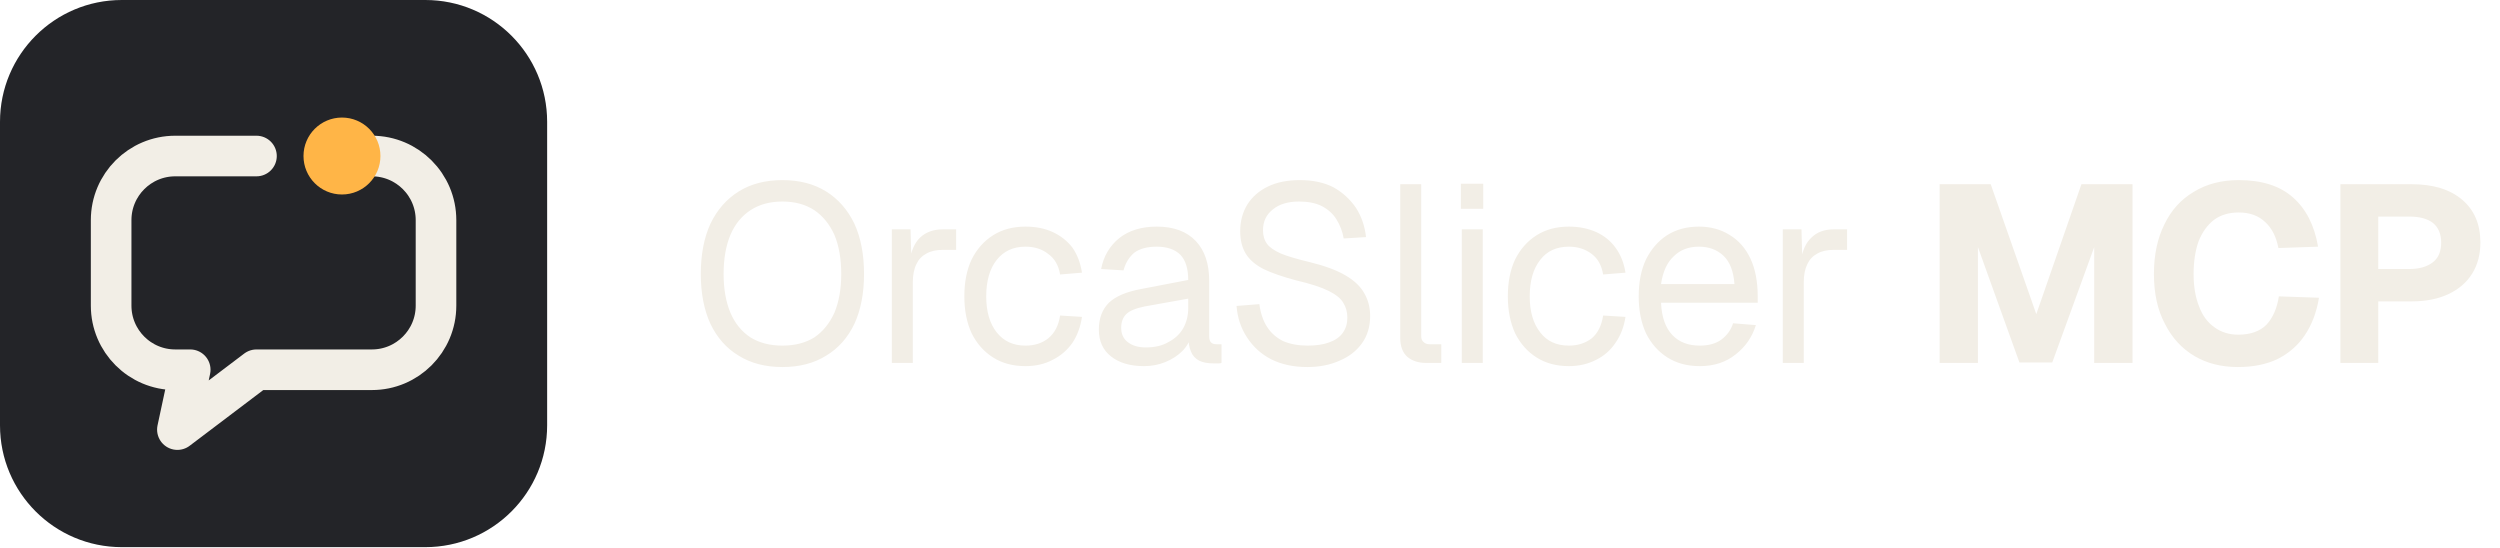
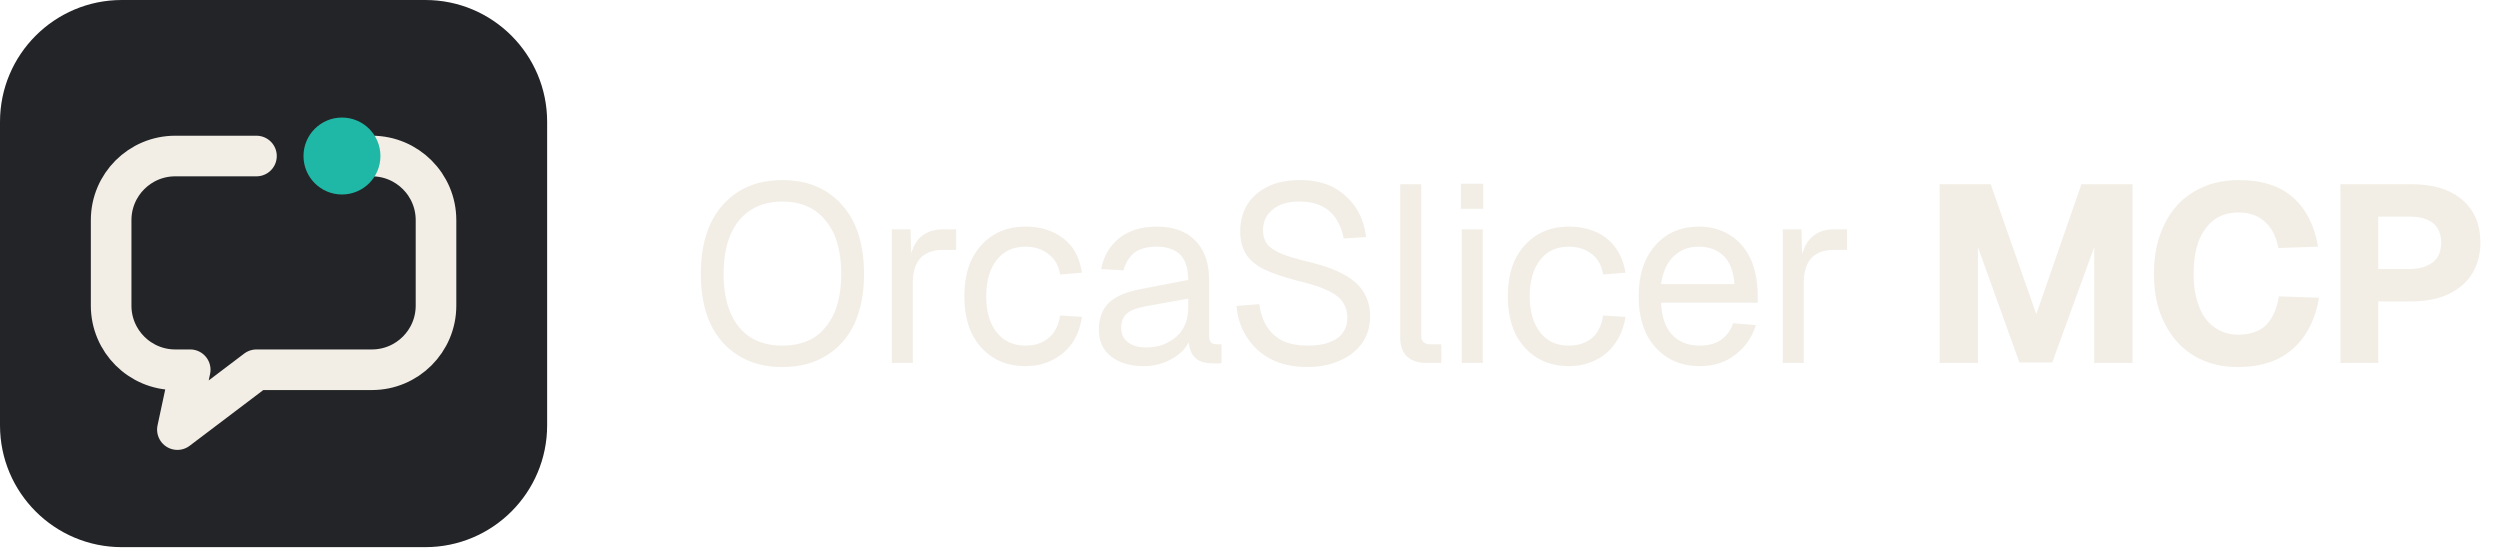
<svg xmlns="http://www.w3.org/2000/svg" viewBox="0 0 548.3 120.0" width="548.3" height="120.0">
  <g transform="translate(0.0 0.0) scale(0.234375)">
    <rect width="512" height="512" rx="114" fill="#232428" />
    <path d="M240,146 H164 A60,60 0 0 0 104,206 V286 A60,60 0 0 0 164,346 H178 L166,402 L240,346 H348 A60,60 0 0 0 408,286 V206 A60,60 0 0 0 348,146 H320" fill="none" stroke="#F2EEE6" stroke-width="38" stroke-linecap="round" stroke-linejoin="round" />
-     <circle cx="320" cy="146" r="36" fill="#FFB547" />
+     <circle cx="320" cy="146" r="36" fill="#1FB8A6" />
  </g>
  <path d="M171.6 80.5Q166 80.5 162 78Q158 75.6 155.8 71Q153.7 66.4 153.7 60.1Q153.7 53.7 155.8 49.1Q158 44.5 162 42Q166 39.5 171.6 39.5Q177.2 39.5 181.2 42Q185.2 44.5 187.4 49.1Q189.5 53.7 189.5 60.1Q189.5 66.4 187.4 71Q185.2 75.6 181.2 78Q177.2 80.5 171.6 80.5ZM171.6 75.8Q175.7 75.8 178.6 74Q181.4 72.1 183 68.6Q184.5 65 184.5 60.1Q184.5 55.1 183 51.5Q181.4 48 178.6 46.1Q175.7 44.2 171.6 44.2Q167.5 44.2 164.6 46.1Q161.7 48 160.2 51.5Q158.7 55.1 158.7 60.1Q158.7 65 160.2 68.6Q161.7 72.1 164.6 74Q167.5 75.8 171.6 75.8ZM195.6 79.6V50.3H199.7L199.9 57.7L199.4 57.6Q200 53.8 201.8 52.1Q203.7 50.3 206.8 50.3H209.7V54.8H206.8Q204.6 54.8 203.2 55.6Q201.7 56.4 201 57.9Q200.2 59.5 200.2 61.9V79.6ZM224.9 80.3Q220.8 80.3 217.8 78.4Q214.8 76.5 213.1 73.1Q211.5 69.6 211.5 65Q211.5 60.3 213.1 56.9Q214.8 53.5 217.8 51.6Q220.8 49.7 224.9 49.7Q228.3 49.7 230.9 50.9Q233.5 52.1 235.2 54.3Q236.8 56.6 237.3 59.8L232.5 60.2Q232 57.2 229.9 55.7Q227.9 54.1 224.9 54.1Q220.9 54.1 218.6 57Q216.3 59.9 216.3 65Q216.3 70 218.6 72.9Q220.9 75.8 224.9 75.8Q227.9 75.8 229.9 74.2Q232 72.5 232.5 69.2L237.3 69.5Q236.8 72.8 235.2 75.2Q233.5 77.6 230.9 78.9Q228.3 80.3 224.9 80.3ZM250.9 80.3Q246.4 80.3 243.7 78.2Q241 76.1 241 72.3Q241 68.6 243.2 66.4Q245.4 64.3 250.2 63.4L260.6 61.4Q260.6 57.7 258.9 55.9Q257.1 54.1 253.7 54.1Q250.6 54.1 248.8 55.4Q247.1 56.8 246.4 59.3L241.5 59Q242.3 54.8 245.5 52.2Q248.7 49.7 253.7 49.7Q259.3 49.7 262.3 52.9Q265.2 56 265.2 61.6V73.7Q265.2 74.7 265.6 75.1Q266 75.5 266.8 75.5H267.9V79.6Q267.7 79.7 267.2 79.7Q266.7 79.7 266.2 79.7Q264.2 79.7 263 79.1Q261.7 78.4 261.2 77.1Q260.6 75.7 260.6 73.5L261.2 73.6Q260.8 75.5 259.3 77Q257.8 78.5 255.6 79.4Q253.4 80.3 250.9 80.3ZM251.3 76.2Q254.3 76.2 256.3 75Q258.4 73.9 259.5 72Q260.6 70 260.6 67.6V65.5L251.1 67.2Q248.1 67.8 247 68.9Q245.9 70 245.9 71.9Q245.9 73.9 247.3 75Q248.8 76.2 251.3 76.2ZM286.7 80.5Q282.2 80.5 278.8 78.8Q275.5 77.1 273.5 74Q271.5 71 271.2 67.1L276.2 66.7Q276.6 69.7 277.9 71.7Q279.2 73.7 281.4 74.8Q283.7 75.8 286.8 75.8Q289.6 75.8 291.5 75.1Q293.5 74.4 294.5 73Q295.5 71.6 295.5 69.7Q295.5 67.8 294.6 66.4Q293.8 65 291.4 63.8Q289 62.6 284.3 61.5Q279.8 60.3 277.1 59Q274.4 57.6 273.2 55.6Q272 53.6 272 50.7Q272 47.4 273.6 44.8Q275.2 42.3 278.1 40.9Q281 39.5 285.1 39.5Q289.4 39.5 292.5 41.1Q295.5 42.8 297.4 45.6Q299.2 48.4 299.6 52L294.7 52.3Q294.3 50 293.1 48.1Q292 46.3 289.9 45.2Q287.9 44.2 284.9 44.2Q281.3 44.2 279.2 45.9Q277 47.6 277 50.5Q277 52.3 277.9 53.5Q278.7 54.6 280.9 55.6Q283.1 56.5 287.3 57.5Q292.2 58.7 295.1 60.4Q298 62.1 299.2 64.3Q300.5 66.5 300.5 69.3Q300.5 72.8 298.7 75.3Q296.9 77.8 293.8 79.1Q290.7 80.5 286.7 80.5ZM312.8 79.6Q310.3 79.6 308.7 78.3Q307.1 76.9 307.1 74.1V40.4H311.7V73.7Q311.7 74.6 312.2 75Q312.7 75.5 313.5 75.5H316.1V79.6ZM320.6 79.6V50.3H325.2V79.6ZM320.4 45.8V40.3H325.3V45.8ZM344.1 80.3Q340 80.3 337 78.4Q334 76.5 332.3 73.1Q330.7 69.6 330.7 65Q330.7 60.3 332.3 56.9Q334 53.5 337 51.6Q340 49.7 344.1 49.7Q347.4 49.7 350.1 50.9Q352.7 52.1 354.3 54.3Q356 56.6 356.5 59.8L351.6 60.2Q351.1 57.2 349.1 55.7Q347 54.1 344.1 54.1Q340 54.1 337.8 57Q335.5 59.9 335.5 65Q335.5 70 337.8 72.9Q340 75.8 344.1 75.8Q347 75.8 349.1 74.2Q351.1 72.5 351.6 69.2L356.5 69.5Q356 72.8 354.3 75.2Q352.7 77.6 350.1 78.9Q347.4 80.3 344.1 80.3ZM372.8 80.3Q368.7 80.3 365.7 78.4Q362.7 76.5 361 73.1Q359.4 69.6 359.4 65Q359.4 60.3 361 56.9Q362.7 53.5 365.6 51.6Q368.6 49.7 372.6 49.7Q376.4 49.7 379.3 51.5Q382.3 53.3 383.9 56.7Q385.5 60.1 385.5 65V66.4H364.3Q364.5 71.1 366.8 73.5Q369 75.8 372.8 75.8Q375.7 75.8 377.5 74.5Q379.4 73.1 380.1 70.9L385.1 71.3Q383.9 75.2 380.7 77.7Q377.5 80.3 372.8 80.3ZM364.3 62.3H380.4Q380.1 58.1 378 56.1Q375.9 54.1 372.6 54.1Q369.2 54.1 367.1 56.2Q364.9 58.2 364.3 62.3ZM391 79.6V50.3H395.1L395.3 57.7L394.9 57.6Q395.4 53.8 397.3 52.1Q399.1 50.3 402.2 50.3H405.1V54.8H402.2Q400 54.8 398.6 55.6Q397.1 56.4 396.4 57.9Q395.6 59.5 395.6 61.9V79.6Z" fill="#F2EEE6" />
  <path d="M425.4 79.6V40.4H436.6L446.6 68.9L456.5 40.4H467.7V79.6H459.3V54.2L450.1 79.5H442.9L433.8 54.2V79.6ZM490.8 80.5Q485.4 80.5 481.3 78.1Q477.1 75.6 474.8 71Q472.4 66.5 472.4 60.1Q472.4 53.8 474.7 49.2Q476.9 44.6 481.1 42.1Q485.3 39.5 491 39.5Q498.6 39.5 502.9 43.3Q507.2 47.1 508.4 54.1L499.7 54.4Q499 50.7 496.8 48.7Q494.6 46.6 491 46.6Q487.8 46.6 485.6 48.2Q483.4 49.9 482.2 52.9Q481.1 56 481.1 60.1Q481.1 64.2 482.3 67.2Q483.4 70.2 485.7 71.8Q487.9 73.4 490.9 73.4Q494.9 73.4 497.1 71.2Q499.2 68.9 499.8 65L508.6 65.3Q507.8 70.1 505.5 73.5Q503.3 76.8 499.6 78.7Q495.9 80.5 490.8 80.5ZM513.3 79.6V40.4H528.9Q536 40.4 540 43.8Q544 47.2 544 53.2Q544 57.1 542.2 60Q540.4 62.9 537 64.5Q533.6 66.1 528.9 66.1H521.6V79.6ZM521.6 59H528.4Q531.7 59 533.6 57.5Q535.4 56.1 535.4 53.2Q535.4 50.4 533.6 48.9Q531.8 47.5 528.4 47.5H521.6Z" fill="#F2EEE6" />
</svg>
